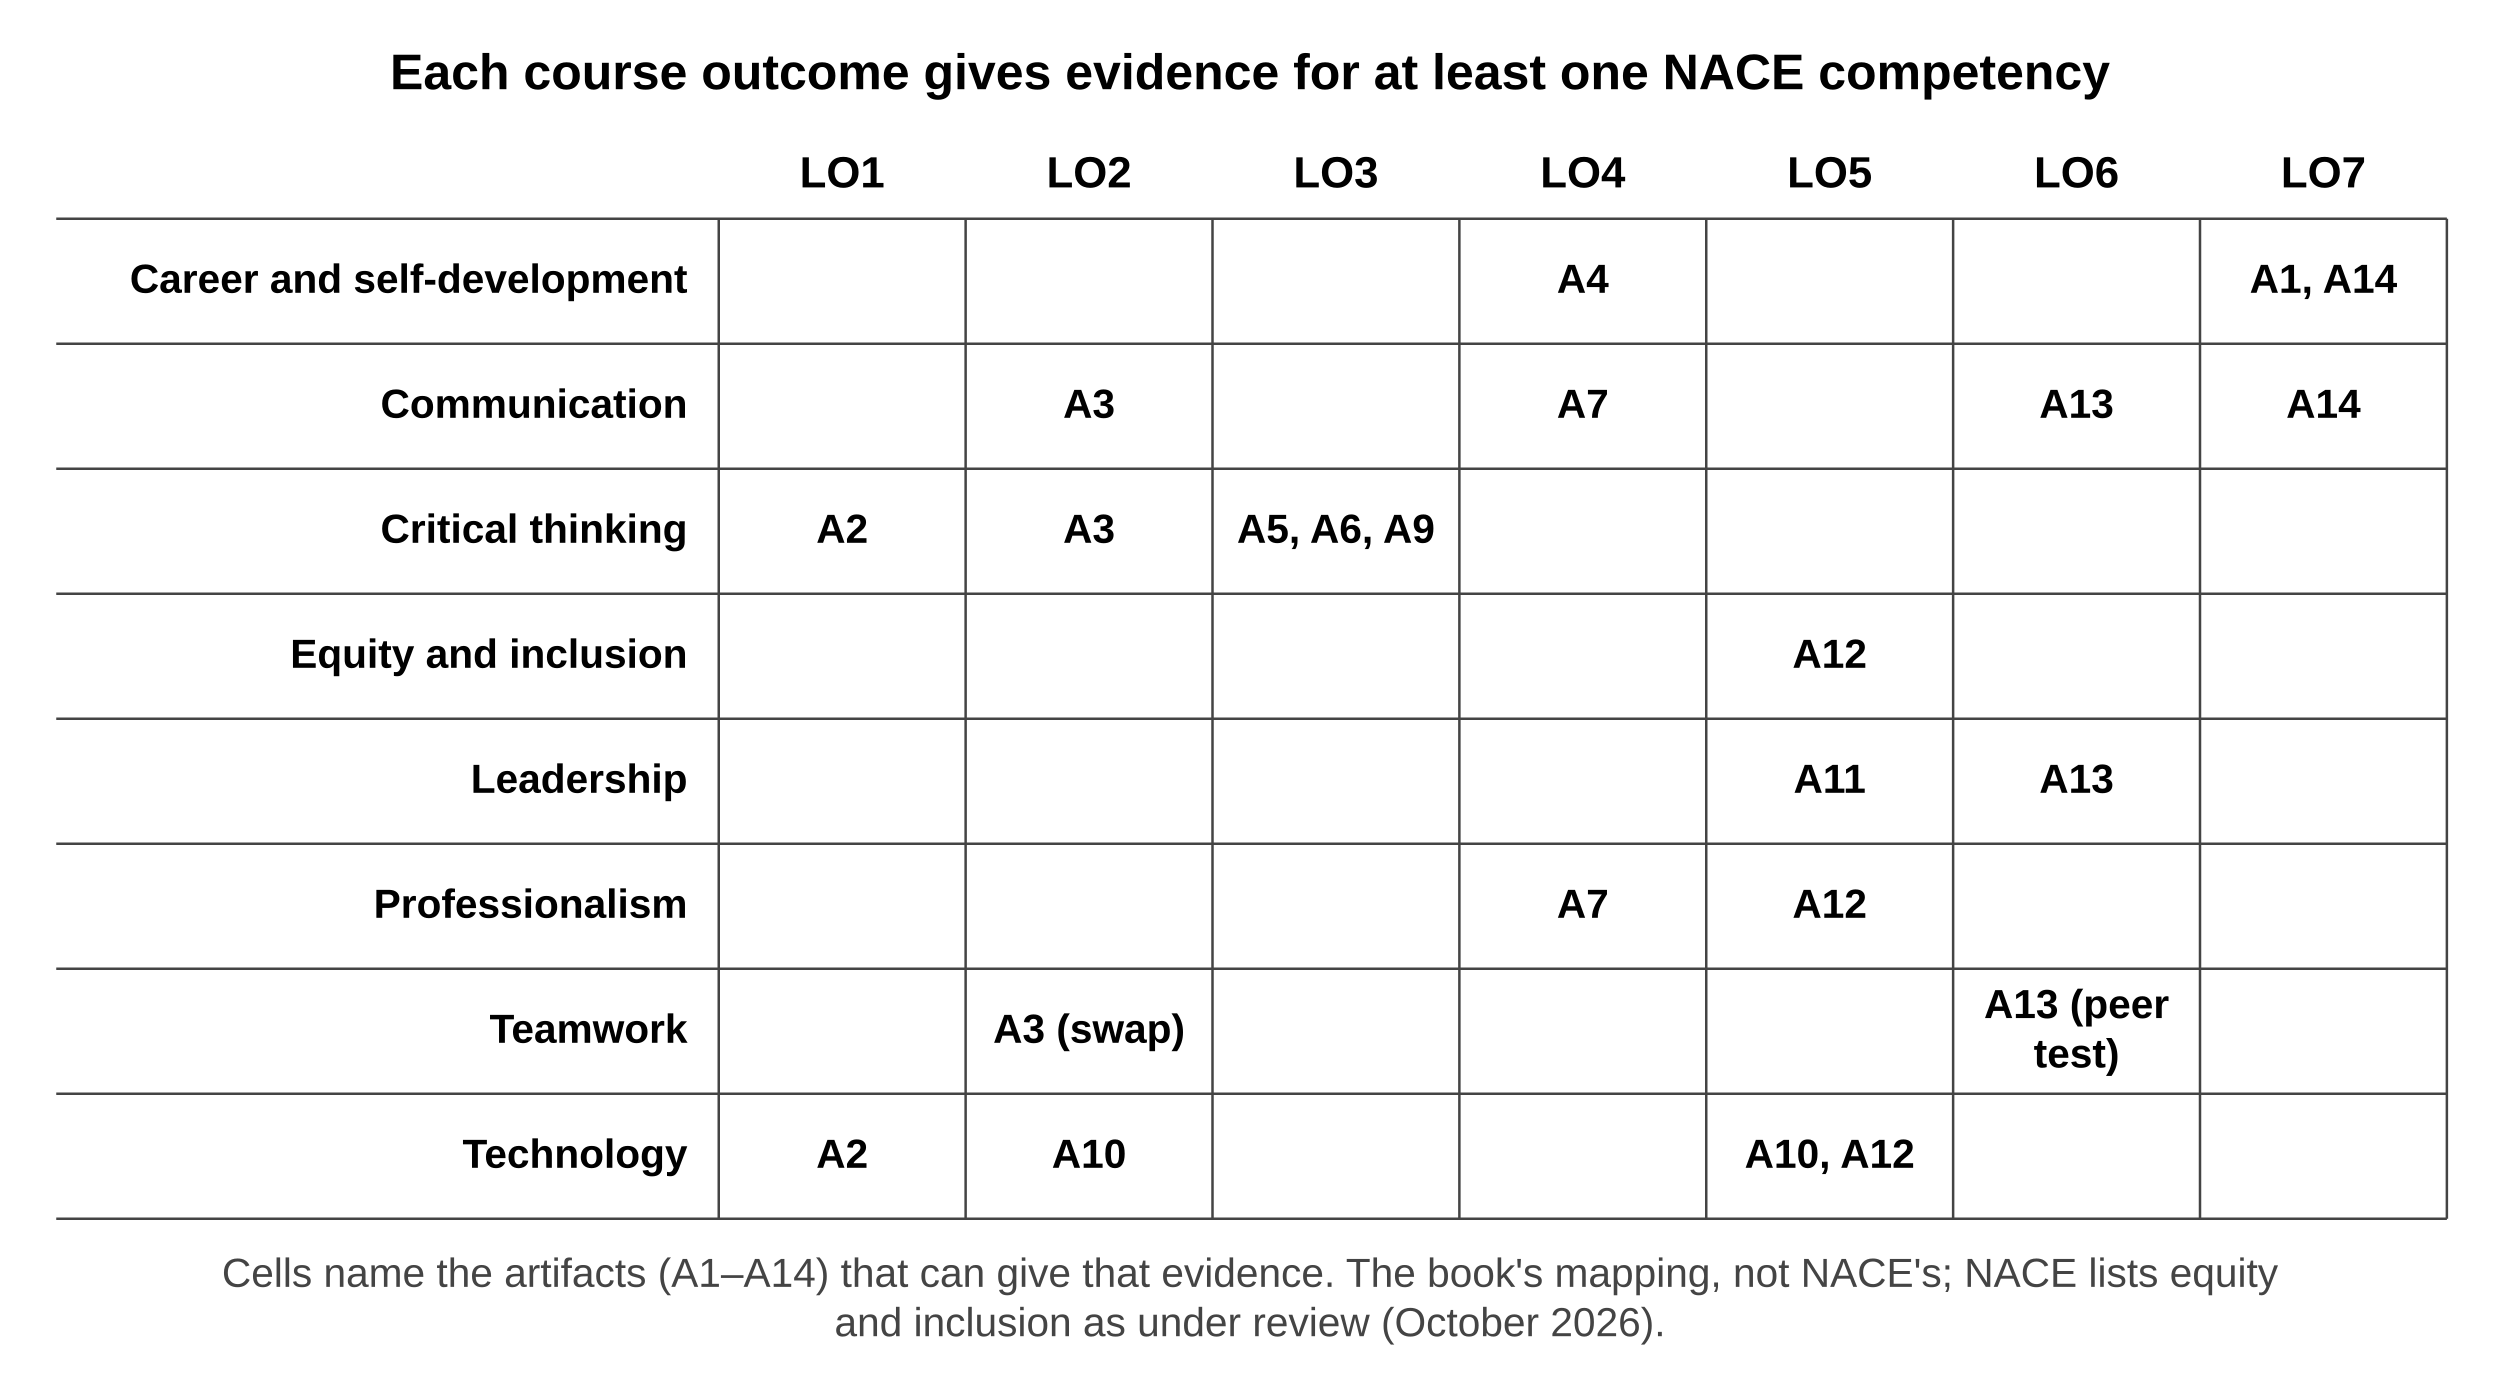
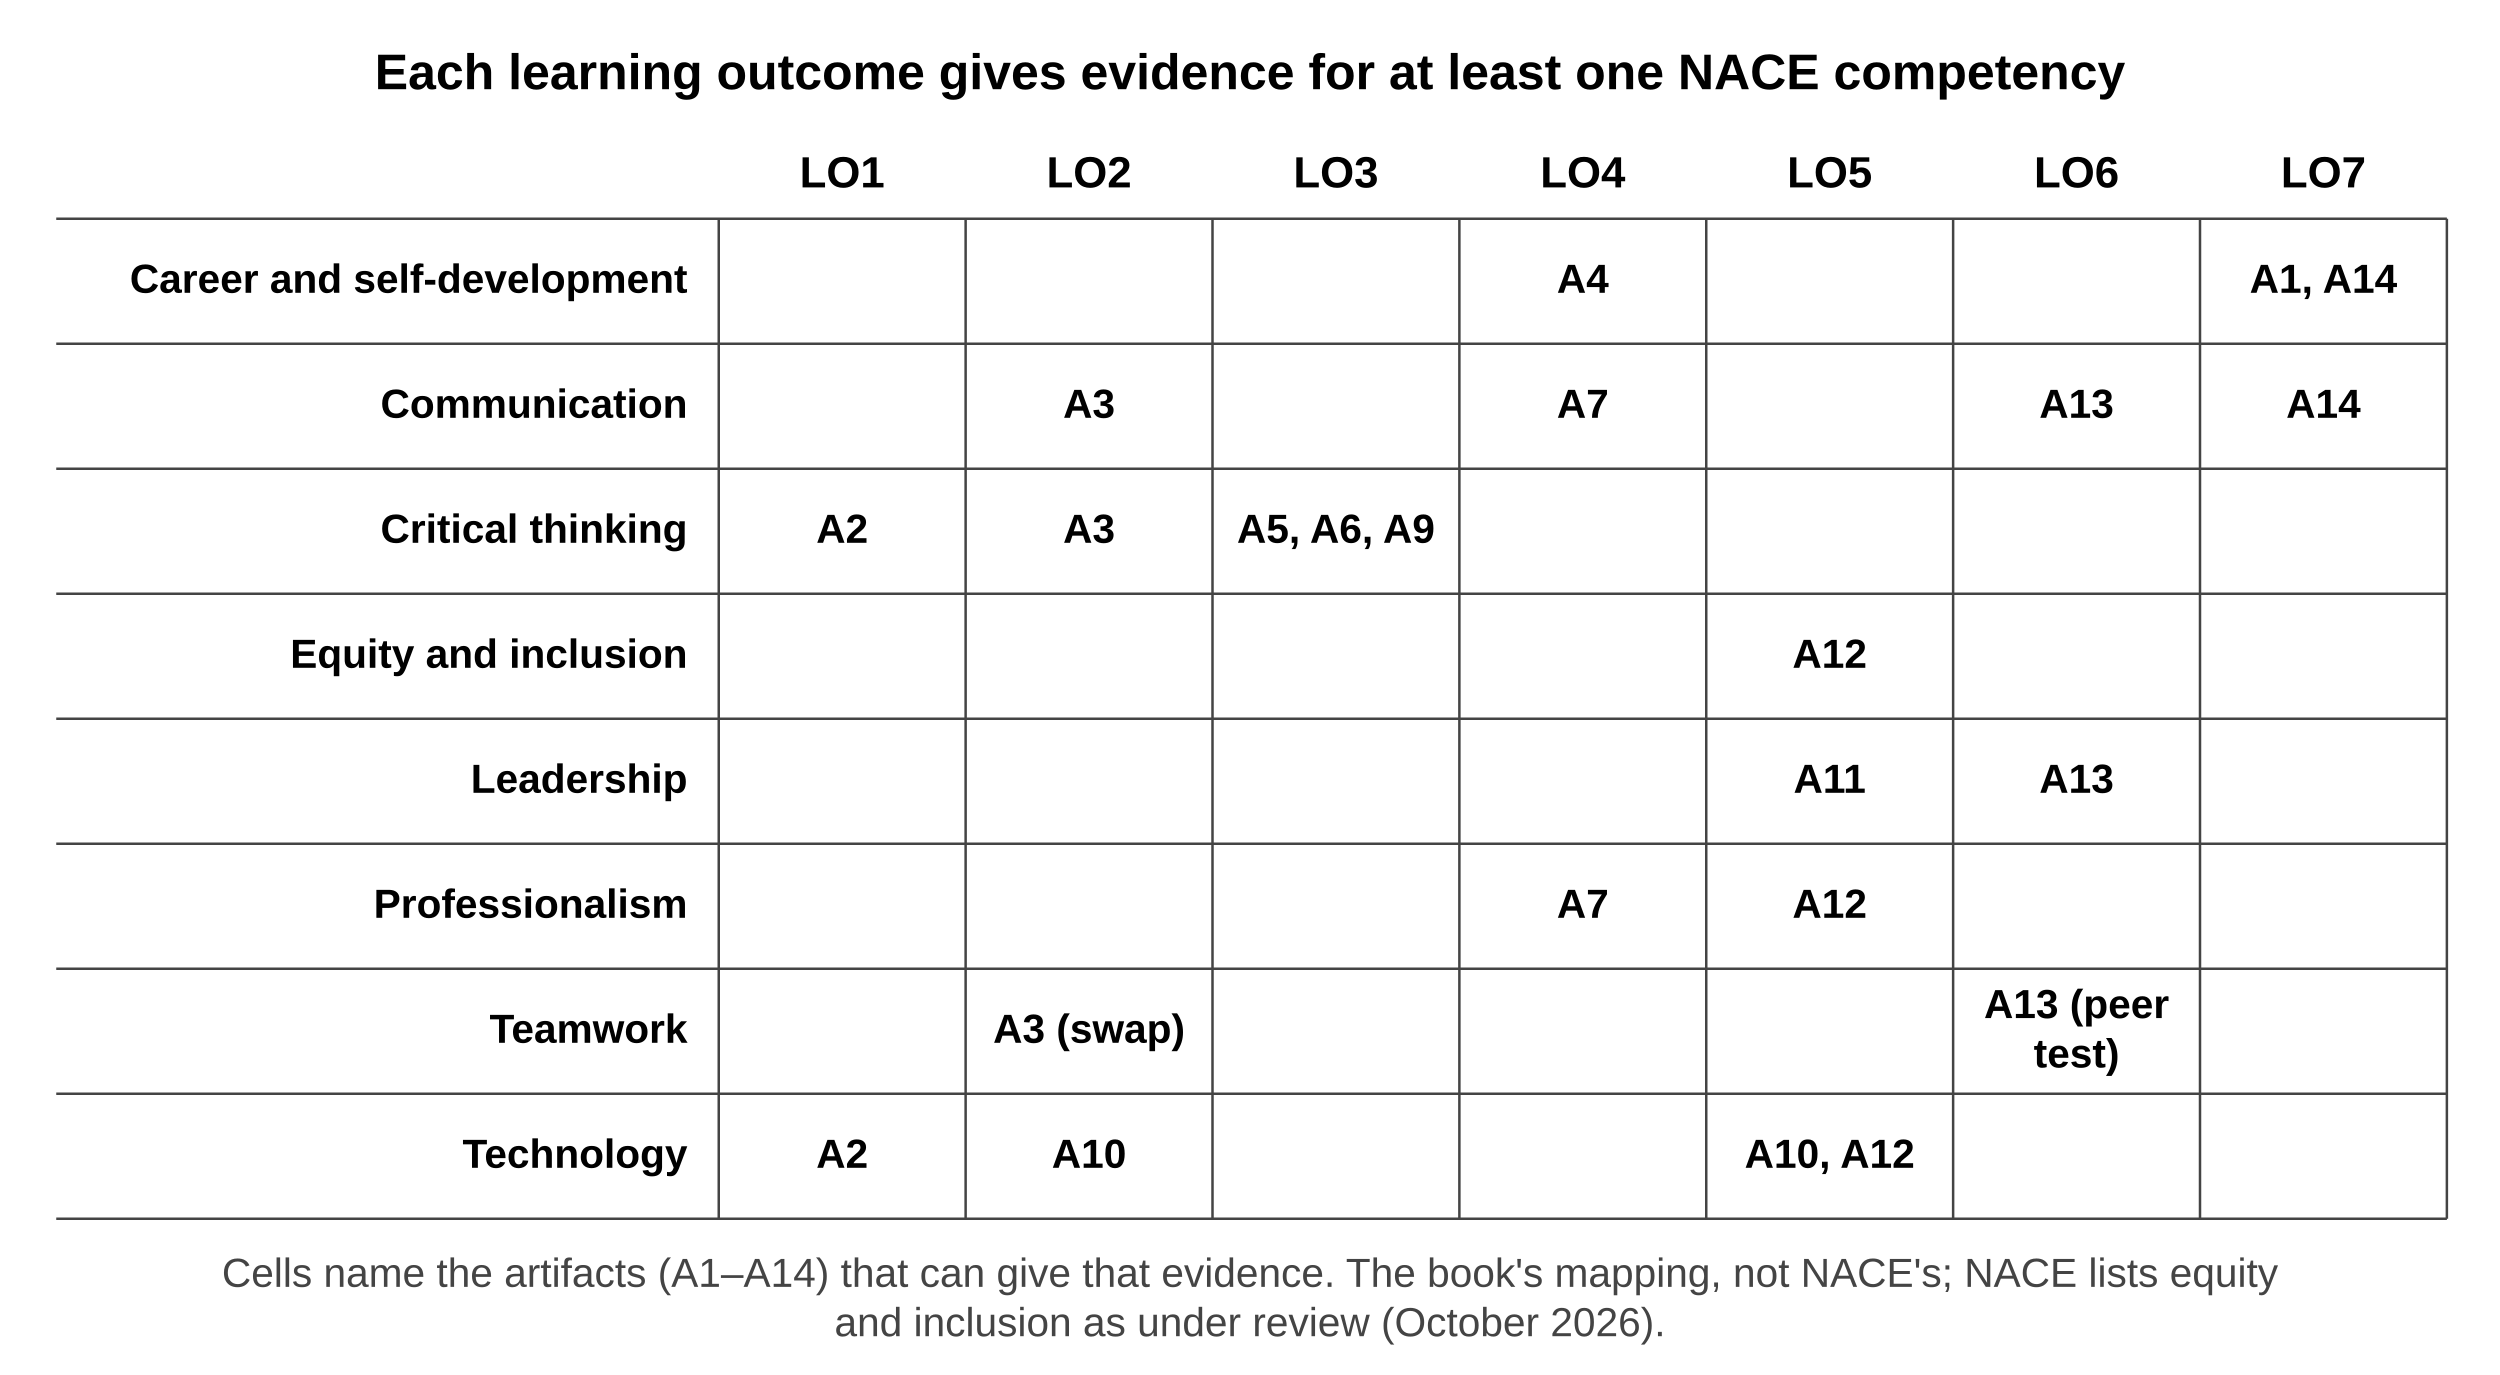
<svg xmlns="http://www.w3.org/2000/svg" viewBox="0 0 800 440" width="800" height="440" role="img" font-family="'Source Sans 3', 'Source Sans Pro', 'Helvetica Neue', Arial, sans-serif">
  <defs>
    <marker id="arrow-gray" viewBox="0 0 10 10" refX="9" refY="5" markerWidth="7" markerHeight="7" orient="auto-start-reverse">
      <path d="M0,0 L10,5 L0,10 z" fill="#000000" />
    </marker>
    <pattern id="hatch" patternUnits="userSpaceOnUse" width="8" height="8" patternTransform="rotate(45)">
      <rect width="8" height="8" fill="#FFFFFF" />
      <line x1="0" y1="0" x2="0" y2="8" stroke="#9A9A9A" stroke-width="1.3" />
    </pattern>
    <pattern id="dots" patternUnits="userSpaceOnUse" width="7" height="7">
      <rect width="7" height="7" fill="#FFFFFF" />
      <circle cx="3.5" cy="3.5" r="1.2" fill="#000" />
    </pattern>
  </defs>
  <rect width="800" height="440" fill="#FFFFFF" />
-   <text x="400.0" y="24.0" font-size="16" font-weight="700" text-anchor="middle" dominant-baseline="middle" fill="#000000" style="">Each course outcome gives evidence for at least one NACE competency</text>
+   <text x="400.0" y="24.0" font-size="16" font-weight="700" text-anchor="middle" dominant-baseline="middle" fill="#000000" style="">Each learning outcome gives evidence for at least one NACE competency</text>
  <text x="269.5" y="56.0" font-size="14" font-weight="700" text-anchor="middle" dominant-baseline="middle" fill="#000000" style="">LO1</text>
  <text x="348.5" y="56.0" font-size="14" font-weight="700" text-anchor="middle" dominant-baseline="middle" fill="#000000" style="">LO2</text>
  <text x="427.5" y="56.0" font-size="14" font-weight="700" text-anchor="middle" dominant-baseline="middle" fill="#000000" style="">LO3</text>
  <text x="506.5" y="56.0" font-size="14" font-weight="700" text-anchor="middle" dominant-baseline="middle" fill="#000000" style="">LO4</text>
  <text x="585.5" y="56.0" font-size="14" font-weight="700" text-anchor="middle" dominant-baseline="middle" fill="#000000" style="">LO5</text>
  <text x="664.5" y="56.0" font-size="14" font-weight="700" text-anchor="middle" dominant-baseline="middle" fill="#000000" style="">LO6</text>
  <text x="743.5" y="56.0" font-size="14" font-weight="700" text-anchor="middle" dominant-baseline="middle" fill="#000000" style="">LO7</text>
  <text x="220.0" y="90.0" font-size="13" font-weight="600" text-anchor="end" dominant-baseline="middle" fill="#000000" style="">Career and self-development</text>
  <line x1="18" y1="70" x2="783" y2="70" stroke="#444444" stroke-width="0.8" />
  <text x="506.5" y="90.0" font-size="13" font-weight="700" text-anchor="middle" dominant-baseline="middle" fill="#000000" style="">A4</text>
  <text x="743.5" y="90.0" font-size="13" font-weight="700" text-anchor="middle" dominant-baseline="middle" fill="#000000" style="">A1, A14</text>
  <text x="220.0" y="130.0" font-size="13" font-weight="600" text-anchor="end" dominant-baseline="middle" fill="#000000" style="">Communication</text>
  <line x1="18" y1="110" x2="783" y2="110" stroke="#444444" stroke-width="0.8" />
  <text x="348.5" y="130.0" font-size="13" font-weight="700" text-anchor="middle" dominant-baseline="middle" fill="#000000" style="">A3</text>
  <text x="506.5" y="130.0" font-size="13" font-weight="700" text-anchor="middle" dominant-baseline="middle" fill="#000000" style="">A7</text>
  <text x="664.5" y="130.0" font-size="13" font-weight="700" text-anchor="middle" dominant-baseline="middle" fill="#000000" style="">A13</text>
  <text x="743.5" y="130.0" font-size="13" font-weight="700" text-anchor="middle" dominant-baseline="middle" fill="#000000" style="">A14</text>
  <text x="220.0" y="170.0" font-size="13" font-weight="600" text-anchor="end" dominant-baseline="middle" fill="#000000" style="">Critical thinking</text>
  <line x1="18" y1="150" x2="783" y2="150" stroke="#444444" stroke-width="0.8" />
  <text x="269.5" y="170.0" font-size="13" font-weight="700" text-anchor="middle" dominant-baseline="middle" fill="#000000" style="">A2</text>
  <text x="348.5" y="170.0" font-size="13" font-weight="700" text-anchor="middle" dominant-baseline="middle" fill="#000000" style="">A3</text>
  <text x="427.5" y="170.0" font-size="13" font-weight="700" text-anchor="middle" dominant-baseline="middle" fill="#000000" style="">A5, A6, A9</text>
  <text x="220.0" y="210.0" font-size="13" font-weight="600" text-anchor="end" dominant-baseline="middle" fill="#000000" style="">Equity and inclusion</text>
  <line x1="18" y1="190" x2="783" y2="190" stroke="#444444" stroke-width="0.8" />
  <text x="585.5" y="210.0" font-size="13" font-weight="700" text-anchor="middle" dominant-baseline="middle" fill="#000000" style="">A12</text>
  <text x="220.0" y="250.0" font-size="13" font-weight="600" text-anchor="end" dominant-baseline="middle" fill="#000000" style="">Leadership</text>
  <line x1="18" y1="230" x2="783" y2="230" stroke="#444444" stroke-width="0.8" />
  <text x="585.5" y="250.0" font-size="13" font-weight="700" text-anchor="middle" dominant-baseline="middle" fill="#000000" style="">A11</text>
  <text x="664.5" y="250.0" font-size="13" font-weight="700" text-anchor="middle" dominant-baseline="middle" fill="#000000" style="">A13</text>
  <text x="220.0" y="290.0" font-size="13" font-weight="600" text-anchor="end" dominant-baseline="middle" fill="#000000" style="">Professionalism</text>
  <line x1="18" y1="270" x2="783" y2="270" stroke="#444444" stroke-width="0.8" />
  <text x="506.5" y="290.0" font-size="13" font-weight="700" text-anchor="middle" dominant-baseline="middle" fill="#000000" style="">A7</text>
  <text x="585.5" y="290.0" font-size="13" font-weight="700" text-anchor="middle" dominant-baseline="middle" fill="#000000" style="">A12</text>
  <text x="220.0" y="330.0" font-size="13" font-weight="600" text-anchor="end" dominant-baseline="middle" fill="#000000" style="">Teamwork</text>
  <line x1="18" y1="310" x2="783" y2="310" stroke="#444444" stroke-width="0.8" />
  <text x="348.5" y="330.0" font-size="13" font-weight="700" text-anchor="middle" dominant-baseline="middle" fill="#000000" style="">A3 (swap)</text>
  <text x="664.5" y="322.1" font-size="13" font-weight="700" text-anchor="middle" dominant-baseline="middle" fill="#000000" style="">A13 (peer</text>
  <text x="664.5" y="337.9" font-size="13" font-weight="700" text-anchor="middle" dominant-baseline="middle" fill="#000000" style="">test)</text>
  <text x="220.0" y="370.0" font-size="13" font-weight="600" text-anchor="end" dominant-baseline="middle" fill="#000000" style="">Technology</text>
  <line x1="18" y1="350" x2="783" y2="350" stroke="#444444" stroke-width="0.8" />
  <text x="269.5" y="370.0" font-size="13" font-weight="700" text-anchor="middle" dominant-baseline="middle" fill="#000000" style="">A2</text>
  <text x="348.5" y="370.0" font-size="13" font-weight="700" text-anchor="middle" dominant-baseline="middle" fill="#000000" style="">A10</text>
  <text x="585.5" y="370.0" font-size="13" font-weight="700" text-anchor="middle" dominant-baseline="middle" fill="#000000" style="">A10, A12</text>
  <line x1="18" y1="390" x2="783" y2="390" stroke="#444444" stroke-width="0.8" />
  <line x1="230" y1="70" x2="230" y2="390" stroke="#444444" stroke-width="0.8" />
  <line x1="309" y1="70" x2="309" y2="390" stroke="#444444" stroke-width="0.8" />
  <line x1="388" y1="70" x2="388" y2="390" stroke="#444444" stroke-width="0.8" />
  <line x1="467" y1="70" x2="467" y2="390" stroke="#444444" stroke-width="0.8" />
  <line x1="546" y1="70" x2="546" y2="390" stroke="#444444" stroke-width="0.8" />
  <line x1="625" y1="70" x2="625" y2="390" stroke="#444444" stroke-width="0.8" />
  <line x1="704" y1="70" x2="704" y2="390" stroke="#444444" stroke-width="0.8" />
  <line x1="783" y1="70" x2="783" y2="390" stroke="#444444" stroke-width="0.8" />
  <text x="400.0" y="408.1" font-size="13" font-weight="normal" text-anchor="middle" dominant-baseline="middle" fill="#444444" style="">Cells name the artifacts (A1–A14) that can give that evidence. The book's mapping, not NACE's; NACE lists equity</text>
  <text x="400.0" y="423.9" font-size="13" font-weight="normal" text-anchor="middle" dominant-baseline="middle" fill="#444444" style="">and inclusion as under review (October 2026).</text>
</svg>
